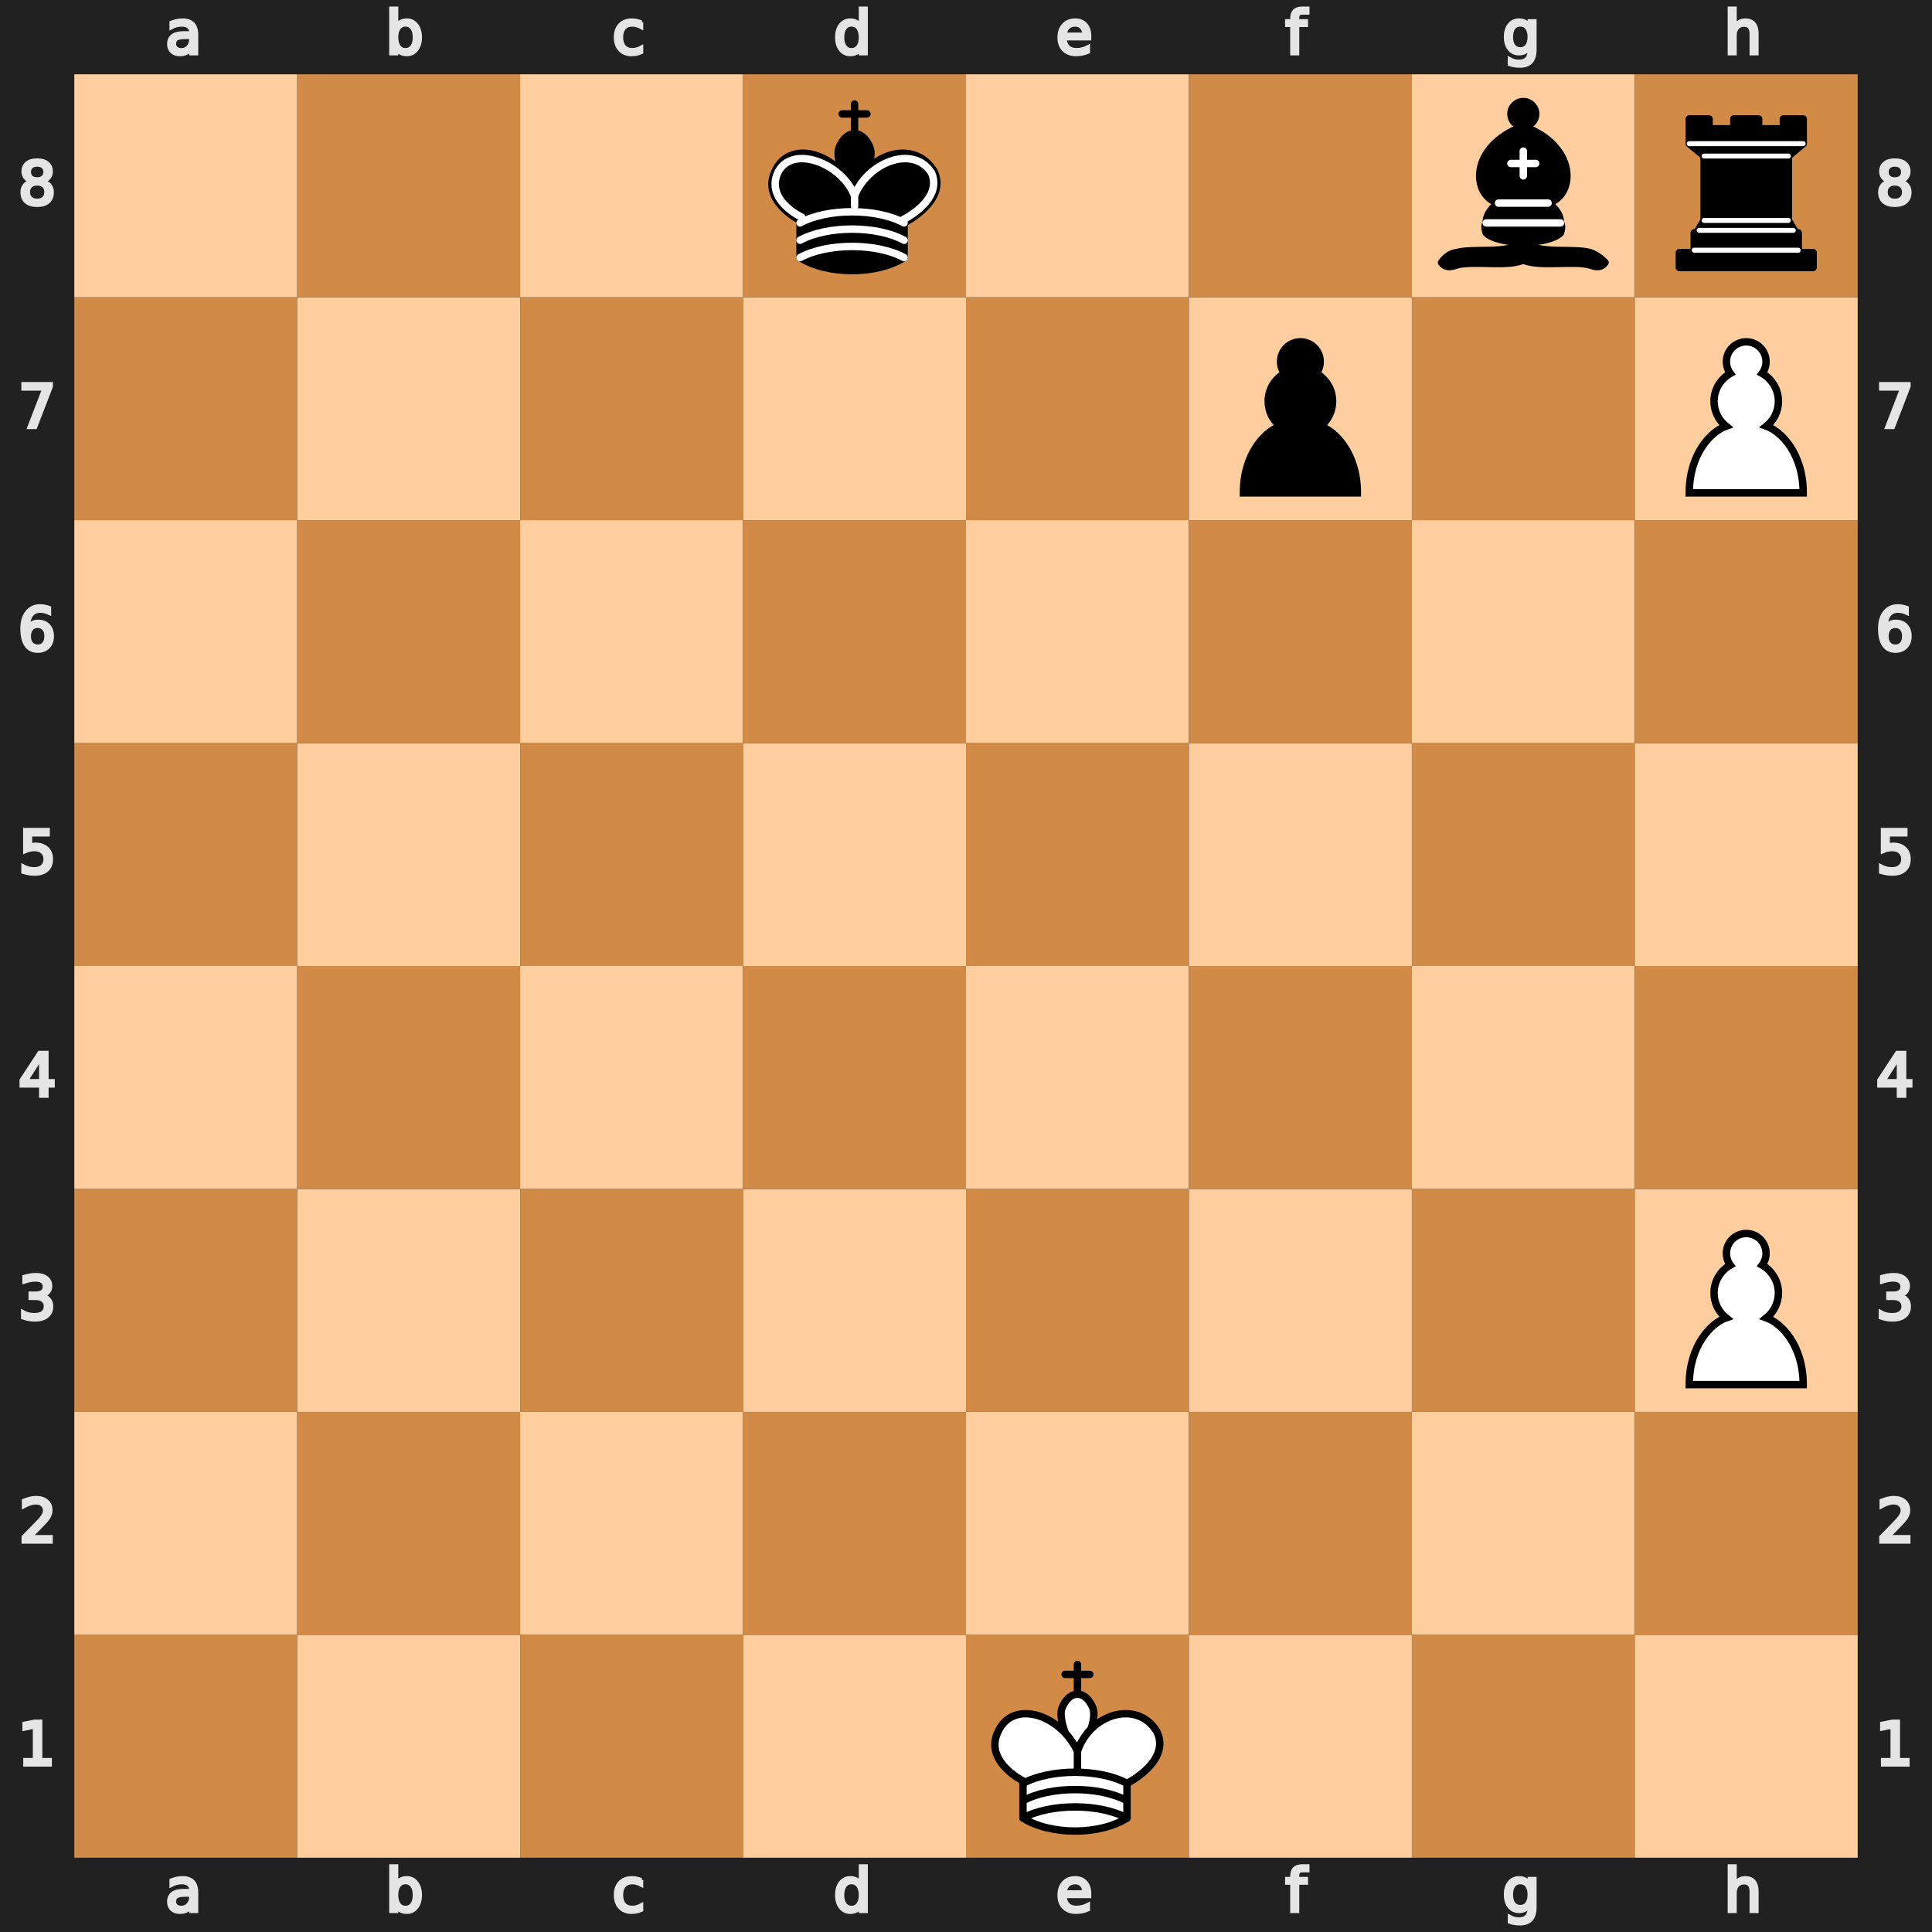
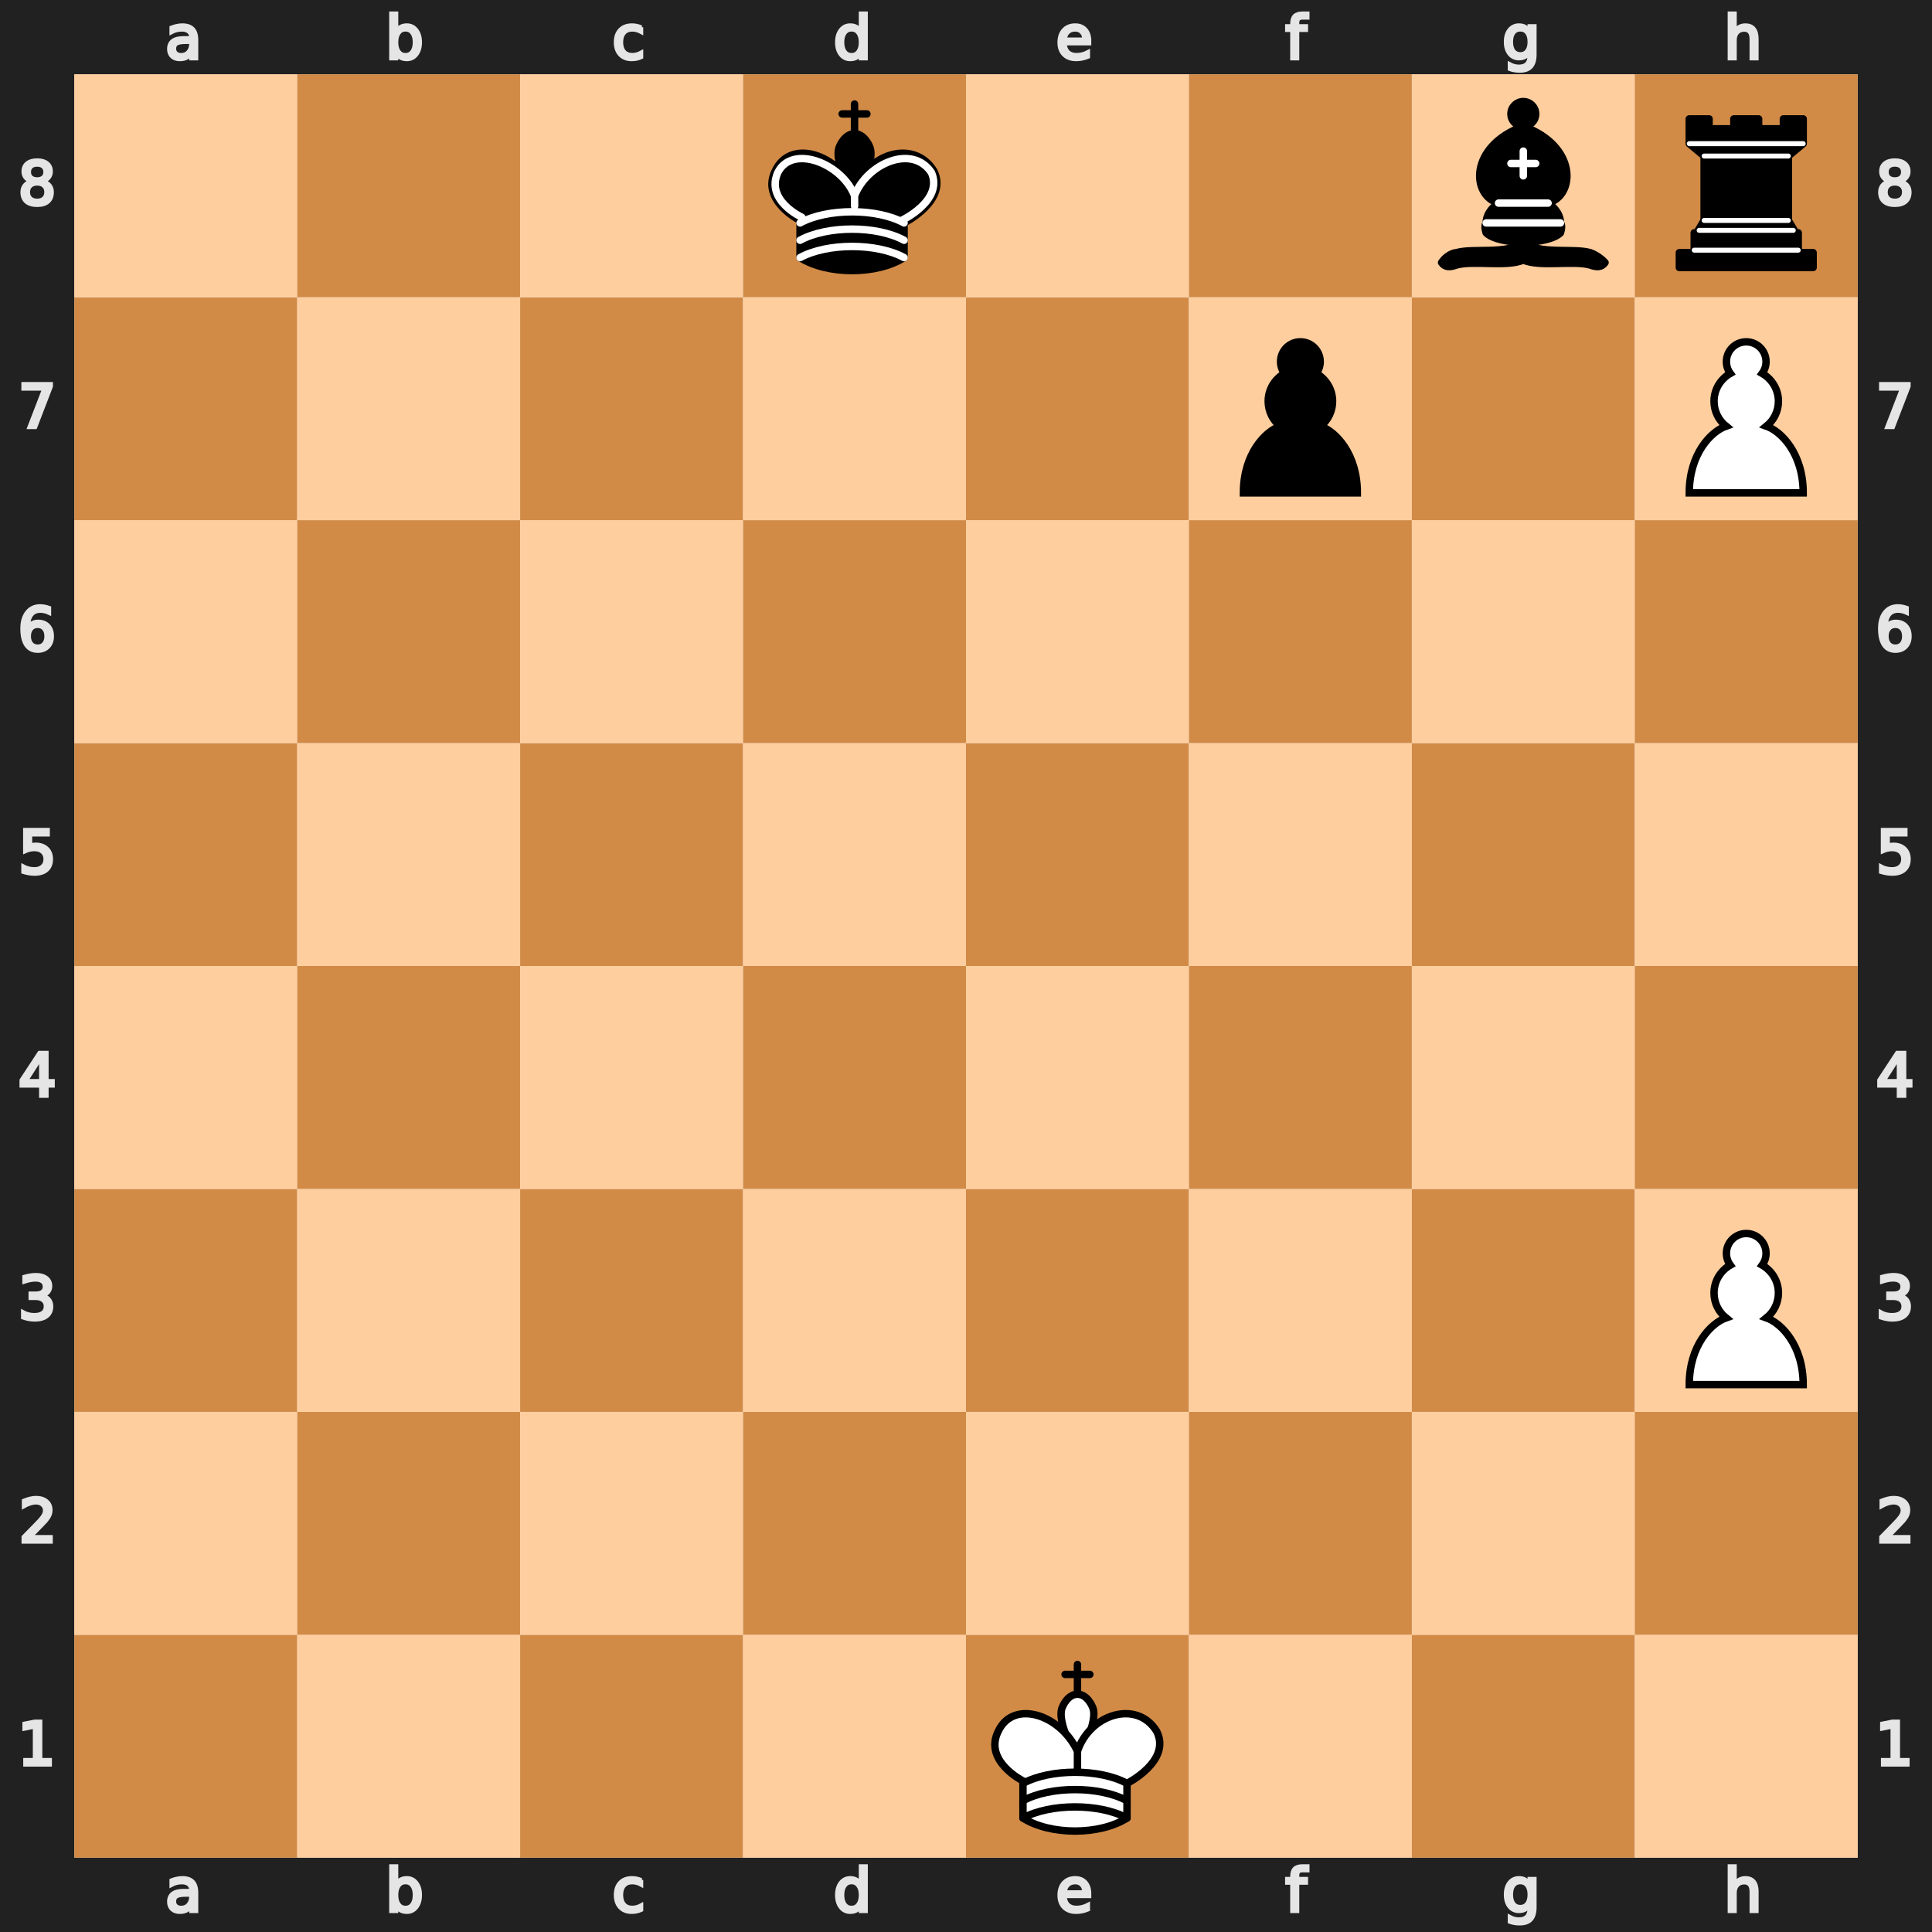
- <svg xmlns="http://www.w3.org/2000/svg" xmlns:xlink="http://www.w3.org/1999/xlink" version="1.2" baseProfile="tiny" viewBox="0 0 390 390" width="200" height="200">
+ <svg xmlns="http://www.w3.org/2000/svg" xmlns:xlink="http://www.w3.org/1999/xlink" viewBox="0 0 390 390" width="200" height="200">
  <defs>
    <g id="white-pawn" class="white pawn">
      <path d="M22.5 9c-2.21 0-4 1.79-4 4 0 .89.29 1.71.78 2.38C17.33 16.5 16 18.59 16 21c0 2.03.94 3.84 2.41 5.03-3 1.06-7.41 5.55-7.41 13.47h23c0-7.92-4.41-12.41-7.41-13.47 1.47-1.19 2.41-3 2.41-5.03 0-2.41-1.33-4.5-3.28-5.62.49-.67.78-1.49.78-2.38 0-2.21-1.79-4-4-4z" fill="#fff" stroke="#000" stroke-width="1.5" stroke-linecap="round" />
    </g>
    <g id="white-king" class="white king" fill="none" fill-rule="evenodd" stroke="#000" stroke-width="1.5" stroke-linecap="round" stroke-linejoin="round">
      <path d="M22.5 11.63V6M20 8h5" stroke-linejoin="miter" />
      <path d="M22.5 25s4.5-7.5 3-10.5c0 0-1-2.5-3-2.5s-3 2.5-3 2.5c-1.5 3 3 10.5 3 10.5" fill="#fff" stroke-linecap="butt" stroke-linejoin="miter" />
      <path d="M11.5 37c5.5 3.5 15.5 3.5 21 0v-7s9-4.5 6-10.5c-4-6.5-13.5-3.5-16 4V27v-3.5c-3.5-7.5-13-10.5-16-4-3 6 5 10 5 10V37z" fill="#fff" />
      <path d="M11.5 30c5.5-3 15.5-3 21 0m-21 3.5c5.5-3 15.5-3 21 0m-21 3.5c5.5-3 15.5-3 21 0" />
    </g>
    <g id="black-pawn" class="black pawn">
-       <path d="M22.5 9c-2.21 0-4 1.79-4 4 0 .89.29 1.71.78 2.38C17.33 16.5 16 18.59 16 21c0 2.03.94 3.84 2.41 5.03-3 1.06-7.41 5.55-7.41 13.47h23c0-7.92-4.41-12.41-7.41-13.47 1.47-1.19 2.41-3 2.41-5.03 0-2.41-1.33-4.5-3.28-5.62.49-.67.78-1.49.78-2.38 0-2.21-1.79-4-4-4z" stroke="#000" stroke-width="1.5" stroke-linecap="round" />
+       <path d="M22.5 9c-2.21 0-4 1.79-4 4 0 .89.29 1.71.78 2.38C17.33 16.5 16 18.59 16 21c0 2.03.94 3.84 2.41 5.03-3 1.06-7.41 5.55-7.41 13.47h23c0-7.92-4.41-12.41-7.41-13.47 1.47-1.19 2.41-3 2.41-5.03 0-2.41-1.33-4.5-3.28-5.62.49-.67.78-1.49.78-2.38 0-2.21-1.79-4-4-4z" fill="#000" stroke="#000" stroke-width="1.5" stroke-linecap="round" />
    </g>
    <g id="black-bishop" class="black bishop" fill="none" fill-rule="evenodd" stroke="#000" stroke-width="1.5" stroke-linecap="round" stroke-linejoin="round">
      <path d="M9 36c3.39-.97 10.11.43 13.5-2 3.39 2.43 10.11 1.03 13.5 2 0 0 1.65.54 3 2-.68.97-1.65.99-3 .5-3.39-.97-10.11.46-13.5-1-3.39 1.46-10.11.03-13.5 1-1.354.49-2.323.47-3-.5 1.354-1.94 3-2 3-2zm6-4c2.5 2.5 12.5 2.5 15 0 .5-1.5 0-2 0-2 0-2.5-2.5-4-2.5-4 5.5-1.5 6-11.5-5-15.5-11 4-10.5 14-5 15.5 0 0-2.5 1.5-2.5 4 0 0-.5.5 0 2zM25 8a2.5 2.5 0 1 1-5 0 2.5 2.5 0 1 1 5 0z" fill="#000" stroke-linecap="butt" />
      <path d="M17.5 26h10M15 30h15m-7.5-14.5v5M20 18h5" stroke="#fff" stroke-linejoin="miter" />
    </g>
    <g id="black-rook" class="black rook" fill="#000" fill-rule="evenodd" stroke="#000" stroke-width="1.5" stroke-linecap="round" stroke-linejoin="round">
      <path d="M9 39h27v-3H9v3zM12.5 32l1.5-2.5h17l1.5 2.5h-20zM12 36v-4h21v4H12z" stroke-linecap="butt" />
      <path d="M14 29.5v-13h17v13H14z" stroke-linecap="butt" stroke-linejoin="miter" />
      <path d="M14 16.5L11 14h23l-3 2.5H14zM11 14V9h4v2h5V9h5v2h5V9h4v5H11z" stroke-linecap="butt" />
      <path d="M12 35.5h21M13 31.5h19M14 29.5h17M14 16.5h17M11 14h23" fill="none" stroke="#fff" stroke-width="1" stroke-linejoin="miter" />
    </g>
    <g id="black-king" class="black king" fill="none" fill-rule="evenodd" stroke="#000" stroke-width="1.5" stroke-linecap="round" stroke-linejoin="round">
      <path d="M22.5 11.63V6" stroke-linejoin="miter" />
      <path d="M22.5 25s4.5-7.5 3-10.5c0 0-1-2.5-3-2.5s-3 2.5-3 2.5c-1.5 3 3 10.5 3 10.5" fill="#000" stroke-linecap="butt" stroke-linejoin="miter" />
      <path d="M11.5 37c5.5 3.5 15.5 3.5 21 0v-7s9-4.5 6-10.5c-4-6.5-13.5-3.5-16 4V27v-3.5c-3.5-7.5-13-10.5-16-4-3 6 5 10 5 10V37z" fill="#000" />
      <path d="M20 8h5" stroke-linejoin="miter" />
      <path d="M32 29.5s8.5-4 6.03-9.65C34.15 14 25 18 22.5 24.5l.01 2.1-.01-2.1C20 18 9.906 14 6.997 19.85c-2.497 5.65 4.853 9 4.853 9M11.5 30c5.5-3 15.5-3 21 0m-21 3.5c5.5-3 15.5-3 21 0m-21 3.5c5.5-3 15.5-3 21 0" stroke="#fff" />
    </g>
  </defs>
-   <rect x="0" y="0" width="390" height="390" fill="#212121" />
-   <g transform="translate(20, 0) scale(0.75, 0.75)" fill="#e5e5e5" stroke="#e5e5e5">
+   <rect x="7.5" y="7.5" width="375" height="375" fill="none" stroke="#212121" stroke-width="15" />
+   <g transform="translate(20, 1) scale(0.75, 0.75)" fill="#e5e5e5" stroke="#e5e5e5">
    <path d="M23.328 10.016q-1.742 0-2.414.398-.672.398-.672 1.36 0 .765.5 1.218.508.445 1.375.445 1.196 0 1.914-.843.727-.852.727-2.258v-.32zm2.867-.594v4.992h-1.437v-1.328q-.492.797-1.227 1.18-.734.375-1.797.375-1.343 0-2.14-.75-.79-.758-.79-2.024 0-1.476.985-2.226.992-.75 2.953-.75h2.016V8.75q0-.992-.656-1.531-.649-.547-1.829-.547-.75 0-1.46.18-.711.18-1.368.539V6.062q.79-.304 1.532-.453.742-.156 1.445-.156 1.898 0 2.836.984.937.985.937 2.985z" />
  </g>
  <g transform="translate(20, 375) scale(0.75, 0.75)" fill="#e5e5e5" stroke="#e5e5e5">
    <path d="M23.328 10.016q-1.742 0-2.414.398-.672.398-.672 1.36 0 .765.5 1.218.508.445 1.375.445 1.196 0 1.914-.843.727-.852.727-2.258v-.32zm2.867-.594v4.992h-1.437v-1.328q-.492.797-1.227 1.18-.734.375-1.797.375-1.343 0-2.14-.75-.79-.758-.79-2.024 0-1.476.985-2.226.992-.75 2.953-.75h2.016V8.75q0-.992-.656-1.531-.649-.547-1.829-.547-.75 0-1.46.18-.711.18-1.368.539V6.062q.79-.304 1.532-.453.742-.156 1.445-.156 1.898 0 2.836.984.937.985.937 2.985z" />
  </g>
-   <g transform="translate(65, 0) scale(0.75, 0.75)" fill="#e5e5e5" stroke="#e5e5e5">
+   <g transform="translate(65, 1) scale(0.75, 0.75)" fill="#e5e5e5" stroke="#e5e5e5">
    <path d="M24.922 10.047q0-1.586-.656-2.485-.649-.906-1.79-.906-1.14 0-1.796.906-.649.899-.649 2.485 0 1.586.649 2.492.656.898 1.797.898 1.14 0 1.789-.898.656-.906.656-2.492zm-4.89-3.055q.452-.781 1.14-1.156.695-.383 1.656-.383 1.594 0 2.586 1.266 1 1.265 1 3.328 0 2.062-1 3.328-.992 1.266-2.586 1.266-.96 0-1.656-.375-.688-.383-1.14-1.164v1.312h-1.446V2.258h1.445z" />
  </g>
  <g transform="translate(65, 375) scale(0.75, 0.75)" fill="#e5e5e5" stroke="#e5e5e5">
    <path d="M24.922 10.047q0-1.586-.656-2.485-.649-.906-1.79-.906-1.14 0-1.796.906-.649.899-.649 2.485 0 1.586.649 2.492.656.898 1.797.898 1.14 0 1.789-.898.656-.906.656-2.492zm-4.89-3.055q.452-.781 1.14-1.156.695-.383 1.656-.383 1.594 0 2.586 1.266 1 1.265 1 3.328 0 2.062-1 3.328-.992 1.266-2.586 1.266-.96 0-1.656-.375-.688-.383-1.14-1.164v1.312h-1.446V2.258h1.445z" />
  </g>
-   <g transform="translate(110, 0) scale(0.75, 0.75)" fill="#e5e5e5" stroke="#e5e5e5">
+   <g transform="translate(110, 1) scale(0.75, 0.75)" fill="#e5e5e5" stroke="#e5e5e5">
    <path d="M25.96 6v1.344q-.608-.336-1.226-.5-.609-.172-1.234-.172-1.398 0-2.172.89-.773.883-.773 2.485 0 1.601.773 2.492.774.883 2.172.883.625 0 1.234-.164.618-.172 1.227-.508v1.328q-.602.281-1.25.422-.64.14-1.367.14-1.977 0-3.14-1.242-1.165-1.242-1.165-3.351 0-2.14 1.172-3.367 1.18-1.227 3.227-1.227.664 0 1.296.14.633.134 1.227.407z" />
  </g>
  <g transform="translate(110, 375) scale(0.75, 0.75)" fill="#e5e5e5" stroke="#e5e5e5">
    <path d="M25.96 6v1.344q-.608-.336-1.226-.5-.609-.172-1.234-.172-1.398 0-2.172.89-.773.883-.773 2.485 0 1.601.773 2.492.774.883 2.172.883.625 0 1.234-.164.618-.172 1.227-.508v1.328q-.602.281-1.25.422-.64.14-1.367.14-1.977 0-3.14-1.242-1.165-1.242-1.165-3.351 0-2.14 1.172-3.367 1.18-1.227 3.227-1.227.664 0 1.296.14.633.134 1.227.407z" />
  </g>
-   <g transform="translate(155, 0) scale(0.75, 0.75)" fill="#e5e5e5" stroke="#e5e5e5">
+   <g transform="translate(155, 1) scale(0.75, 0.75)" fill="#e5e5e5" stroke="#e5e5e5">
    <path d="M24.973 6.992V2.258h1.437v12.156h-1.437v-1.312q-.453.78-1.149 1.164-.687.375-1.656.375-1.586 0-2.586-1.266-.992-1.266-.992-3.328 0-2.063.992-3.328 1-1.266 2.586-1.266.969 0 1.656.383.696.375 1.149 1.156zm-4.899 3.055q0 1.586.649 2.492.656.898 1.797.898 1.14 0 1.796-.898.657-.906.657-2.492 0-1.586-.657-2.485-.656-.906-1.796-.906-1.141 0-1.797.906-.649.899-.649 2.485z" />
  </g>
  <g transform="translate(155, 375) scale(0.75, 0.75)" fill="#e5e5e5" stroke="#e5e5e5">
    <path d="M24.973 6.992V2.258h1.437v12.156h-1.437v-1.312q-.453.78-1.149 1.164-.687.375-1.656.375-1.586 0-2.586-1.266-.992-1.266-.992-3.328 0-2.063.992-3.328 1-1.266 2.586-1.266.969 0 1.656.383.696.375 1.149 1.156zm-4.899 3.055q0 1.586.649 2.492.656.898 1.797.898 1.14 0 1.796-.898.657-.906.657-2.492 0-1.586-.657-2.485-.656-.906-1.796-.906-1.141 0-1.797.906-.649.899-.649 2.485z" />
  </g>
-   <g transform="translate(200, 0) scale(0.75, 0.75)" fill="#e5e5e5" stroke="#e5e5e5">
+   <g transform="translate(200, 1) scale(0.75, 0.75)" fill="#e5e5e5" stroke="#e5e5e5">
    <path d="M26.555 9.68v.703h-6.61q.094 1.484.89 2.265.806.774 2.235.774.828 0 1.602-.203.781-.203 1.547-.61v1.36q-.774.328-1.586.5-.813.172-1.649.172-2.093 0-3.32-1.22-1.219-1.218-1.219-3.296 0-2.148 1.157-3.406 1.164-1.266 3.132-1.266 1.766 0 2.79 1.14 1.03 1.134 1.03 3.087zm-1.438-.422q-.015-1.18-.664-1.883-.64-.703-1.703-.703-1.203 0-1.93.68-.718.68-.828 1.914z" />
  </g>
  <g transform="translate(200, 375) scale(0.75, 0.75)" fill="#e5e5e5" stroke="#e5e5e5">
    <path d="M26.555 9.68v.703h-6.61q.094 1.484.89 2.265.806.774 2.235.774.828 0 1.602-.203.781-.203 1.547-.61v1.36q-.774.328-1.586.5-.813.172-1.649.172-2.093 0-3.32-1.22-1.219-1.218-1.219-3.296 0-2.148 1.157-3.406 1.164-1.266 3.132-1.266 1.766 0 2.79 1.14 1.03 1.134 1.03 3.087zm-1.438-.422q-.015-1.18-.664-1.883-.64-.703-1.703-.703-1.203 0-1.93.68-.718.68-.828 1.914z" />
  </g>
-   <g transform="translate(245, 0) scale(0.75, 0.75)" fill="#e5e5e5" stroke="#e5e5e5">
+   <g transform="translate(245, 1) scale(0.75, 0.75)" fill="#e5e5e5" stroke="#e5e5e5">
    <path d="M25.285 2.258v1.195H23.91q-.773 0-1.078.313-.297.312-.297 1.125v.773h2.367v1.117h-2.367v7.633H21.09V6.781h-1.375V5.664h1.375v-.61q0-1.46.68-2.124.68-.672 2.156-.672z" />
  </g>
  <g transform="translate(245, 375) scale(0.75, 0.75)" fill="#e5e5e5" stroke="#e5e5e5">
    <path d="M25.285 2.258v1.195H23.91q-.773 0-1.078.313-.297.312-.297 1.125v.773h2.367v1.117h-2.367v7.633H21.09V6.781h-1.375V5.664h1.375v-.61q0-1.46.68-2.124.68-.672 2.156-.672z" />
  </g>
-   <g transform="translate(290, 0) scale(0.75, 0.75)" fill="#e5e5e5" stroke="#e5e5e5">
+   <g transform="translate(290, 1) scale(0.75, 0.75)" fill="#e5e5e5" stroke="#e5e5e5">
    <path d="M24.973 9.937q0-1.562-.649-2.421-.64-.86-1.804-.86-1.157 0-1.805.86-.64.859-.64 2.421 0 1.555.64 2.415.648.859 1.805.859 1.164 0 1.804-.86.649-.859.649-2.414zm1.437 3.391q0 2.234-.992 3.32-.992 1.094-3.04 1.094-.757 0-1.429-.117-.672-.11-1.304-.344v-1.398q.632.344 1.25.508.617.164 1.257.164 1.414 0 2.118-.743.703-.734.703-2.226v-.711q-.446.773-1.141 1.156-.695.383-1.664.383-1.61 0-2.594-1.227-.984-1.226-.984-3.25 0-2.03.984-3.257.985-1.227 2.594-1.227.969 0 1.664.383t1.14 1.156V5.664h1.438z" />
  </g>
  <g transform="translate(290, 375) scale(0.75, 0.75)" fill="#e5e5e5" stroke="#e5e5e5">
    <path d="M24.973 9.937q0-1.562-.649-2.421-.64-.86-1.804-.86-1.157 0-1.805.86-.64.859-.64 2.421 0 1.555.64 2.415.648.859 1.805.859 1.164 0 1.804-.86.649-.859.649-2.414zm1.437 3.391q0 2.234-.992 3.32-.992 1.094-3.04 1.094-.757 0-1.429-.117-.672-.11-1.304-.344v-1.398q.632.344 1.25.508.617.164 1.257.164 1.414 0 2.118-.743.703-.734.703-2.226v-.711q-.446.773-1.141 1.156-.695.383-1.664.383-1.61 0-2.594-1.227-.984-1.226-.984-3.25 0-2.03.984-3.257.985-1.227 2.594-1.227.969 0 1.664.383t1.14 1.156V5.664h1.438z" />
  </g>
-   <g transform="translate(335, 0) scale(0.75, 0.75)" fill="#e5e5e5" stroke="#e5e5e5">
+   <g transform="translate(335, 1) scale(0.75, 0.75)" fill="#e5e5e5" stroke="#e5e5e5">
    <path d="M26.164 9.133v5.281h-1.437V9.18q0-1.243-.485-1.86-.484-.617-1.453-.617-1.164 0-1.836.742-.672.742-.672 2.024v4.945h-1.445V2.258h1.445v4.765q.516-.789 1.211-1.18.703-.39 1.617-.39 1.508 0 2.282.938.773.93.773 2.742z" />
  </g>
  <g transform="translate(335, 375) scale(0.75, 0.75)" fill="#e5e5e5" stroke="#e5e5e5">
    <path d="M26.164 9.133v5.281h-1.437V9.18q0-1.243-.485-1.86-.484-.617-1.453-.617-1.164 0-1.836.742-.672.742-.672 2.024v4.945h-1.445V2.258h1.445v4.765q.516-.789 1.211-1.18.703-.39 1.617-.39 1.508 0 2.282.938.773.93.773 2.742z" />
  </g>
  <g transform="translate(0, 335) scale(0.75, 0.75)" fill="#e5e5e5" stroke="#e5e5e5">
    <path d="M6.754 26.996h2.578v-8.898l-2.805.562v-1.437l2.79-.563h1.578v10.336h2.578v1.328h-6.72z" />
  </g>
  <g transform="translate(375, 335) scale(0.75, 0.75)" fill="#e5e5e5" stroke="#e5e5e5">
    <path d="M6.754 26.996h2.578v-8.898l-2.805.562v-1.437l2.79-.563h1.578v10.336h2.578v1.328h-6.72z" />
  </g>
  <g transform="translate(0, 290) scale(0.75, 0.75)" fill="#e5e5e5" stroke="#e5e5e5">
    <path d="M8.195 26.996h5.508v1.328H6.297v-1.328q.898-.93 2.445-2.492 1.555-1.57 1.953-2.024.758-.851 1.055-1.437.305-.594.305-1.164 0-.93-.657-1.516-.648-.586-1.695-.586-.742 0-1.57.258-.82.258-1.758.781v-1.593q.953-.383 1.781-.578.828-.196 1.516-.196 1.812 0 2.89.906 1.079.907 1.079 2.422 0 .72-.274 1.368-.265.64-.976 1.515-.196.227-1.243 1.313-1.046 1.078-2.953 3.023z" />
  </g>
  <g transform="translate(375, 290) scale(0.75, 0.75)" fill="#e5e5e5" stroke="#e5e5e5">
    <path d="M8.195 26.996h5.508v1.328H6.297v-1.328q.898-.93 2.445-2.492 1.555-1.57 1.953-2.024.758-.851 1.055-1.437.305-.594.305-1.164 0-.93-.657-1.516-.648-.586-1.695-.586-.742 0-1.57.258-.82.258-1.758.781v-1.593q.953-.383 1.781-.578.828-.196 1.516-.196 1.812 0 2.89.906 1.079.907 1.079 2.422 0 .72-.274 1.368-.265.64-.976 1.515-.196.227-1.243 1.313-1.046 1.078-2.953 3.023z" />
  </g>
  <g transform="translate(0, 245) scale(0.75, 0.75)" fill="#e5e5e5" stroke="#e5e5e5">
    <path d="M11.434 22.035q1.132.242 1.765 1.008.64.766.64 1.89 0 1.727-1.187 2.672-1.187.946-3.375.946-.734 0-1.515-.149-.774-.14-1.602-.43V26.45q.656.383 1.438.578.78.196 1.632.196 1.485 0 2.258-.586.782-.586.782-1.703 0-1.032-.727-1.61-.719-.586-2.008-.586h-1.36v-1.297h1.423q1.164 0 1.78-.46.618-.47.618-1.344 0-.899-.64-1.375-.633-.485-1.82-.485-.65 0-1.391.141-.743.14-1.633.437V16.95q.898-.25 1.68-.375.788-.125 1.484-.125 1.797 0 2.844.82 1.046.813 1.046 2.204 0 .968-.554 1.64-.555.664-1.578.922z" />
  </g>
  <g transform="translate(375, 245) scale(0.75, 0.75)" fill="#e5e5e5" stroke="#e5e5e5">
    <path d="M11.434 22.035q1.132.242 1.765 1.008.64.766.64 1.89 0 1.727-1.187 2.672-1.187.946-3.375.946-.734 0-1.515-.149-.774-.14-1.602-.43V26.45q.656.383 1.438.578.78.196 1.632.196 1.485 0 2.258-.586.782-.586.782-1.703 0-1.032-.727-1.61-.719-.586-2.008-.586h-1.36v-1.297h1.423q1.164 0 1.78-.46.618-.47.618-1.344 0-.899-.64-1.375-.633-.485-1.82-.485-.65 0-1.391.141-.743.14-1.633.437V16.95q.898-.25 1.68-.375.788-.125 1.484-.125 1.797 0 2.844.82 1.046.813 1.046 2.204 0 .968-.554 1.64-.555.664-1.578.922z" />
  </g>
  <g transform="translate(0, 200) scale(0.75, 0.75)" fill="#e5e5e5" stroke="#e5e5e5">
    <path d="M11.016 18.035L7.03 24.262h3.985zm-.414-1.375h1.984v7.602h1.664v1.312h-1.664v2.75h-1.57v-2.75H5.75v-1.523z" />
  </g>
  <g transform="translate(375, 200) scale(0.75, 0.75)" fill="#e5e5e5" stroke="#e5e5e5">
    <path d="M11.016 18.035L7.03 24.262h3.985zm-.414-1.375h1.984v7.602h1.664v1.312h-1.664v2.75h-1.57v-2.75H5.75v-1.523z" />
  </g>
  <g transform="translate(0, 155) scale(0.75, 0.75)" fill="#e5e5e5" stroke="#e5e5e5">
    <path d="M6.719 16.66h6.195v1.328h-4.75v2.86q.344-.118.688-.172.343-.063.687-.063 1.953 0 3.094 1.07 1.14 1.07 1.14 2.899 0 1.883-1.171 2.93-1.172 1.039-3.305 1.039-.735 0-1.5-.125-.758-.125-1.57-.375v-1.586q.703.383 1.453.57.75.188 1.586.188 1.351 0 2.14-.711.79-.711.79-1.93 0-1.219-.79-1.93-.789-.71-2.14-.71-.633 0-1.266.14-.625.14-1.281.438z" />
  </g>
  <g transform="translate(375, 155) scale(0.75, 0.75)" fill="#e5e5e5" stroke="#e5e5e5">
    <path d="M6.719 16.66h6.195v1.328h-4.75v2.86q.344-.118.688-.172.343-.063.687-.063 1.953 0 3.094 1.07 1.14 1.07 1.14 2.899 0 1.883-1.171 2.93-1.172 1.039-3.305 1.039-.735 0-1.5-.125-.758-.125-1.57-.375v-1.586q.703.383 1.453.57.75.188 1.586.188 1.351 0 2.14-.711.79-.711.79-1.93 0-1.219-.79-1.93-.789-.71-2.14-.71-.633 0-1.266.14-.625.14-1.281.438z" />
  </g>
  <g transform="translate(0, 110) scale(0.75, 0.75)" fill="#e5e5e5" stroke="#e5e5e5">
    <path d="M10.137 21.863q-1.063 0-1.688.727-.617.726-.617 1.992 0 1.258.617 1.992.625.727 1.688.727 1.062 0 1.68-.727.624-.734.624-1.992 0-1.266-.625-1.992-.617-.727-1.68-.727zm3.133-4.945v1.437q-.594-.28-1.204-.43-.601-.148-1.195-.148-1.562 0-2.39 1.055-.82 1.055-.938 3.188.46-.68 1.156-1.04.696-.367 1.531-.367 1.758 0 2.774 1.07 1.023 1.063 1.023 2.899 0 1.797-1.062 2.883-1.063 1.086-2.828 1.086-2.024 0-3.094-1.547-1.07-1.555-1.07-4.5 0-2.766 1.312-4.406 1.313-1.649 3.524-1.649.593 0 1.195.117.61.118 1.266.352z" />
  </g>
  <g transform="translate(375, 110) scale(0.75, 0.75)" fill="#e5e5e5" stroke="#e5e5e5">
    <path d="M10.137 21.863q-1.063 0-1.688.727-.617.726-.617 1.992 0 1.258.617 1.992.625.727 1.688.727 1.062 0 1.68-.727.624-.734.624-1.992 0-1.266-.625-1.992-.617-.727-1.68-.727zm3.133-4.945v1.437q-.594-.28-1.204-.43-.601-.148-1.195-.148-1.562 0-2.39 1.055-.82 1.055-.938 3.188.46-.68 1.156-1.04.696-.367 1.531-.367 1.758 0 2.774 1.07 1.023 1.063 1.023 2.899 0 1.797-1.062 2.883-1.063 1.086-2.828 1.086-2.024 0-3.094-1.547-1.07-1.555-1.07-4.5 0-2.766 1.312-4.406 1.313-1.649 3.524-1.649.593 0 1.195.117.61.118 1.266.352z" />
  </g>
  <g transform="translate(0, 65) scale(0.75, 0.75)" fill="#e5e5e5" stroke="#e5e5e5">
    <path d="M6.25 16.66h7.5v.672L9.516 28.324H7.867l3.985-10.336H6.25z" />
  </g>
  <g transform="translate(375, 65) scale(0.75, 0.75)" fill="#e5e5e5" stroke="#e5e5e5">
    <path d="M6.25 16.66h7.5v.672L9.516 28.324H7.867l3.985-10.336H6.25z" />
  </g>
  <g transform="translate(0, 20) scale(0.75, 0.75)" fill="#e5e5e5" stroke="#e5e5e5">
    <path d="M10 22.785q-1.125 0-1.773.602-.641.601-.641 1.656t.64 1.656q.649.602 1.774.602t1.773-.602q.649-.61.649-1.656 0-1.055-.649-1.656-.64-.602-1.773-.602zm-1.578-.672q-1.016-.25-1.586-.945-.563-.695-.563-1.695 0-1.399.993-2.211 1-.813 2.734-.813 1.742 0 2.734.813.993.812.993 2.21 0 1-.57 1.696-.563.695-1.571.945 1.14.266 1.773 1.04.641.773.641 1.89 0 1.695-1.04 2.602-1.03.906-2.96.906t-2.969-.906Q6 26.738 6 25.043q0-1.117.64-1.89.641-.774 1.782-1.04zm-.578-2.492q0 .906.562 1.414.57.508 1.594.508 1.016 0 1.586-.508.578-.508.578-1.414 0-.906-.578-1.414-.57-.508-1.586-.508-1.023 0-1.594.508-.562.508-.562 1.414z" />
  </g>
  <g transform="translate(375, 20) scale(0.75, 0.75)" fill="#e5e5e5" stroke="#e5e5e5">
    <path d="M10 22.785q-1.125 0-1.773.602-.641.601-.641 1.656t.64 1.656q.649.602 1.774.602t1.773-.602q.649-.61.649-1.656 0-1.055-.649-1.656-.64-.602-1.773-.602zm-1.578-.672q-1.016-.25-1.586-.945-.563-.695-.563-1.695 0-1.399.993-2.211 1-.813 2.734-.813 1.742 0 2.734.813.993.812.993 2.21 0 1-.57 1.696-.563.695-1.571.945 1.14.266 1.773 1.04.641.773.641 1.89 0 1.695-1.04 2.602-1.03.906-2.96.906t-2.969-.906Q6 26.738 6 25.043q0-1.117.64-1.89.641-.774 1.782-1.04zm-.578-2.492q0 .906.562 1.414.57.508 1.594.508 1.016 0 1.586-.508.578-.508.578-1.414 0-.906-.578-1.414-.57-.508-1.586-.508-1.023 0-1.594.508-.562.508-.562 1.414z" />
  </g>
  <rect x="15" y="330" width="45" height="45" class="square dark a1" stroke="none" fill="#d18b47" />
  <rect x="60" y="330" width="45" height="45" class="square light b1" stroke="none" fill="#ffce9e" />
  <rect x="105" y="330" width="45" height="45" class="square dark c1" stroke="none" fill="#d18b47" />
  <rect x="150" y="330" width="45" height="45" class="square light d1" stroke="none" fill="#ffce9e" />
  <rect x="195" y="330" width="45" height="45" class="square dark e1" stroke="none" fill="#d18b47" />
  <rect x="240" y="330" width="45" height="45" class="square light f1" stroke="none" fill="#ffce9e" />
  <rect x="285" y="330" width="45" height="45" class="square dark g1" stroke="none" fill="#d18b47" />
  <rect x="330" y="330" width="45" height="45" class="square light h1" stroke="none" fill="#ffce9e" />
  <rect x="15" y="285" width="45" height="45" class="square light a2" stroke="none" fill="#ffce9e" />
  <rect x="60" y="285" width="45" height="45" class="square dark b2" stroke="none" fill="#d18b47" />
  <rect x="105" y="285" width="45" height="45" class="square light c2" stroke="none" fill="#ffce9e" />
  <rect x="150" y="285" width="45" height="45" class="square dark d2" stroke="none" fill="#d18b47" />
  <rect x="195" y="285" width="45" height="45" class="square light e2" stroke="none" fill="#ffce9e" />
  <rect x="240" y="285" width="45" height="45" class="square dark f2" stroke="none" fill="#d18b47" />
  <rect x="285" y="285" width="45" height="45" class="square light g2" stroke="none" fill="#ffce9e" />
  <rect x="330" y="285" width="45" height="45" class="square dark h2" stroke="none" fill="#d18b47" />
  <rect x="15" y="240" width="45" height="45" class="square dark a3" stroke="none" fill="#d18b47" />
  <rect x="60" y="240" width="45" height="45" class="square light b3" stroke="none" fill="#ffce9e" />
  <rect x="105" y="240" width="45" height="45" class="square dark c3" stroke="none" fill="#d18b47" />
  <rect x="150" y="240" width="45" height="45" class="square light d3" stroke="none" fill="#ffce9e" />
  <rect x="195" y="240" width="45" height="45" class="square dark e3" stroke="none" fill="#d18b47" />
  <rect x="240" y="240" width="45" height="45" class="square light f3" stroke="none" fill="#ffce9e" />
  <rect x="285" y="240" width="45" height="45" class="square dark g3" stroke="none" fill="#d18b47" />
  <rect x="330" y="240" width="45" height="45" class="square light h3" stroke="none" fill="#ffce9e" />
  <rect x="15" y="195" width="45" height="45" class="square light a4" stroke="none" fill="#ffce9e" />
  <rect x="60" y="195" width="45" height="45" class="square dark b4" stroke="none" fill="#d18b47" />
  <rect x="105" y="195" width="45" height="45" class="square light c4" stroke="none" fill="#ffce9e" />
  <rect x="150" y="195" width="45" height="45" class="square dark d4" stroke="none" fill="#d18b47" />
  <rect x="195" y="195" width="45" height="45" class="square light e4" stroke="none" fill="#ffce9e" />
  <rect x="240" y="195" width="45" height="45" class="square dark f4" stroke="none" fill="#d18b47" />
  <rect x="285" y="195" width="45" height="45" class="square light g4" stroke="none" fill="#ffce9e" />
  <rect x="330" y="195" width="45" height="45" class="square dark h4" stroke="none" fill="#d18b47" />
  <rect x="15" y="150" width="45" height="45" class="square dark a5" stroke="none" fill="#d18b47" />
  <rect x="60" y="150" width="45" height="45" class="square light b5" stroke="none" fill="#ffce9e" />
  <rect x="105" y="150" width="45" height="45" class="square dark c5" stroke="none" fill="#d18b47" />
  <rect x="150" y="150" width="45" height="45" class="square light d5" stroke="none" fill="#ffce9e" />
  <rect x="195" y="150" width="45" height="45" class="square dark e5" stroke="none" fill="#d18b47" />
  <rect x="240" y="150" width="45" height="45" class="square light f5" stroke="none" fill="#ffce9e" />
  <rect x="285" y="150" width="45" height="45" class="square dark g5" stroke="none" fill="#d18b47" />
  <rect x="330" y="150" width="45" height="45" class="square light h5" stroke="none" fill="#ffce9e" />
  <rect x="15" y="105" width="45" height="45" class="square light a6" stroke="none" fill="#ffce9e" />
  <rect x="60" y="105" width="45" height="45" class="square dark b6" stroke="none" fill="#d18b47" />
  <rect x="105" y="105" width="45" height="45" class="square light c6" stroke="none" fill="#ffce9e" />
  <rect x="150" y="105" width="45" height="45" class="square dark d6" stroke="none" fill="#d18b47" />
  <rect x="195" y="105" width="45" height="45" class="square light e6" stroke="none" fill="#ffce9e" />
  <rect x="240" y="105" width="45" height="45" class="square dark f6" stroke="none" fill="#d18b47" />
  <rect x="285" y="105" width="45" height="45" class="square light g6" stroke="none" fill="#ffce9e" />
  <rect x="330" y="105" width="45" height="45" class="square dark h6" stroke="none" fill="#d18b47" />
  <rect x="15" y="60" width="45" height="45" class="square dark a7" stroke="none" fill="#d18b47" />
  <rect x="60" y="60" width="45" height="45" class="square light b7" stroke="none" fill="#ffce9e" />
  <rect x="105" y="60" width="45" height="45" class="square dark c7" stroke="none" fill="#d18b47" />
  <rect x="150" y="60" width="45" height="45" class="square light d7" stroke="none" fill="#ffce9e" />
  <rect x="195" y="60" width="45" height="45" class="square dark e7" stroke="none" fill="#d18b47" />
  <rect x="240" y="60" width="45" height="45" class="square light f7" stroke="none" fill="#ffce9e" />
  <rect x="285" y="60" width="45" height="45" class="square dark g7" stroke="none" fill="#d18b47" />
  <rect x="330" y="60" width="45" height="45" class="square light h7" stroke="none" fill="#ffce9e" />
  <rect x="15" y="15" width="45" height="45" class="square light a8" stroke="none" fill="#ffce9e" />
  <rect x="60" y="15" width="45" height="45" class="square dark b8" stroke="none" fill="#d18b47" />
  <rect x="105" y="15" width="45" height="45" class="square light c8" stroke="none" fill="#ffce9e" />
  <rect x="150" y="15" width="45" height="45" class="square dark d8" stroke="none" fill="#d18b47" />
  <rect x="195" y="15" width="45" height="45" class="square light e8" stroke="none" fill="#ffce9e" />
  <rect x="240" y="15" width="45" height="45" class="square dark f8" stroke="none" fill="#d18b47" />
  <rect x="285" y="15" width="45" height="45" class="square light g8" stroke="none" fill="#ffce9e" />
  <rect x="330" y="15" width="45" height="45" class="square dark h8" stroke="none" fill="#d18b47" />
  <use href="#white-king" xlink:href="#white-king" transform="translate(195, 330)" />
  <use href="#white-pawn" xlink:href="#white-pawn" transform="translate(330, 240)" />
  <use href="#black-pawn" xlink:href="#black-pawn" transform="translate(240, 60)" />
  <use href="#white-pawn" xlink:href="#white-pawn" transform="translate(330, 60)" />
  <use href="#black-king" xlink:href="#black-king" transform="translate(150, 15)" />
  <use href="#black-bishop" xlink:href="#black-bishop" transform="translate(285, 15)" />
  <use href="#black-rook" xlink:href="#black-rook" transform="translate(330, 15)" />
</svg>
